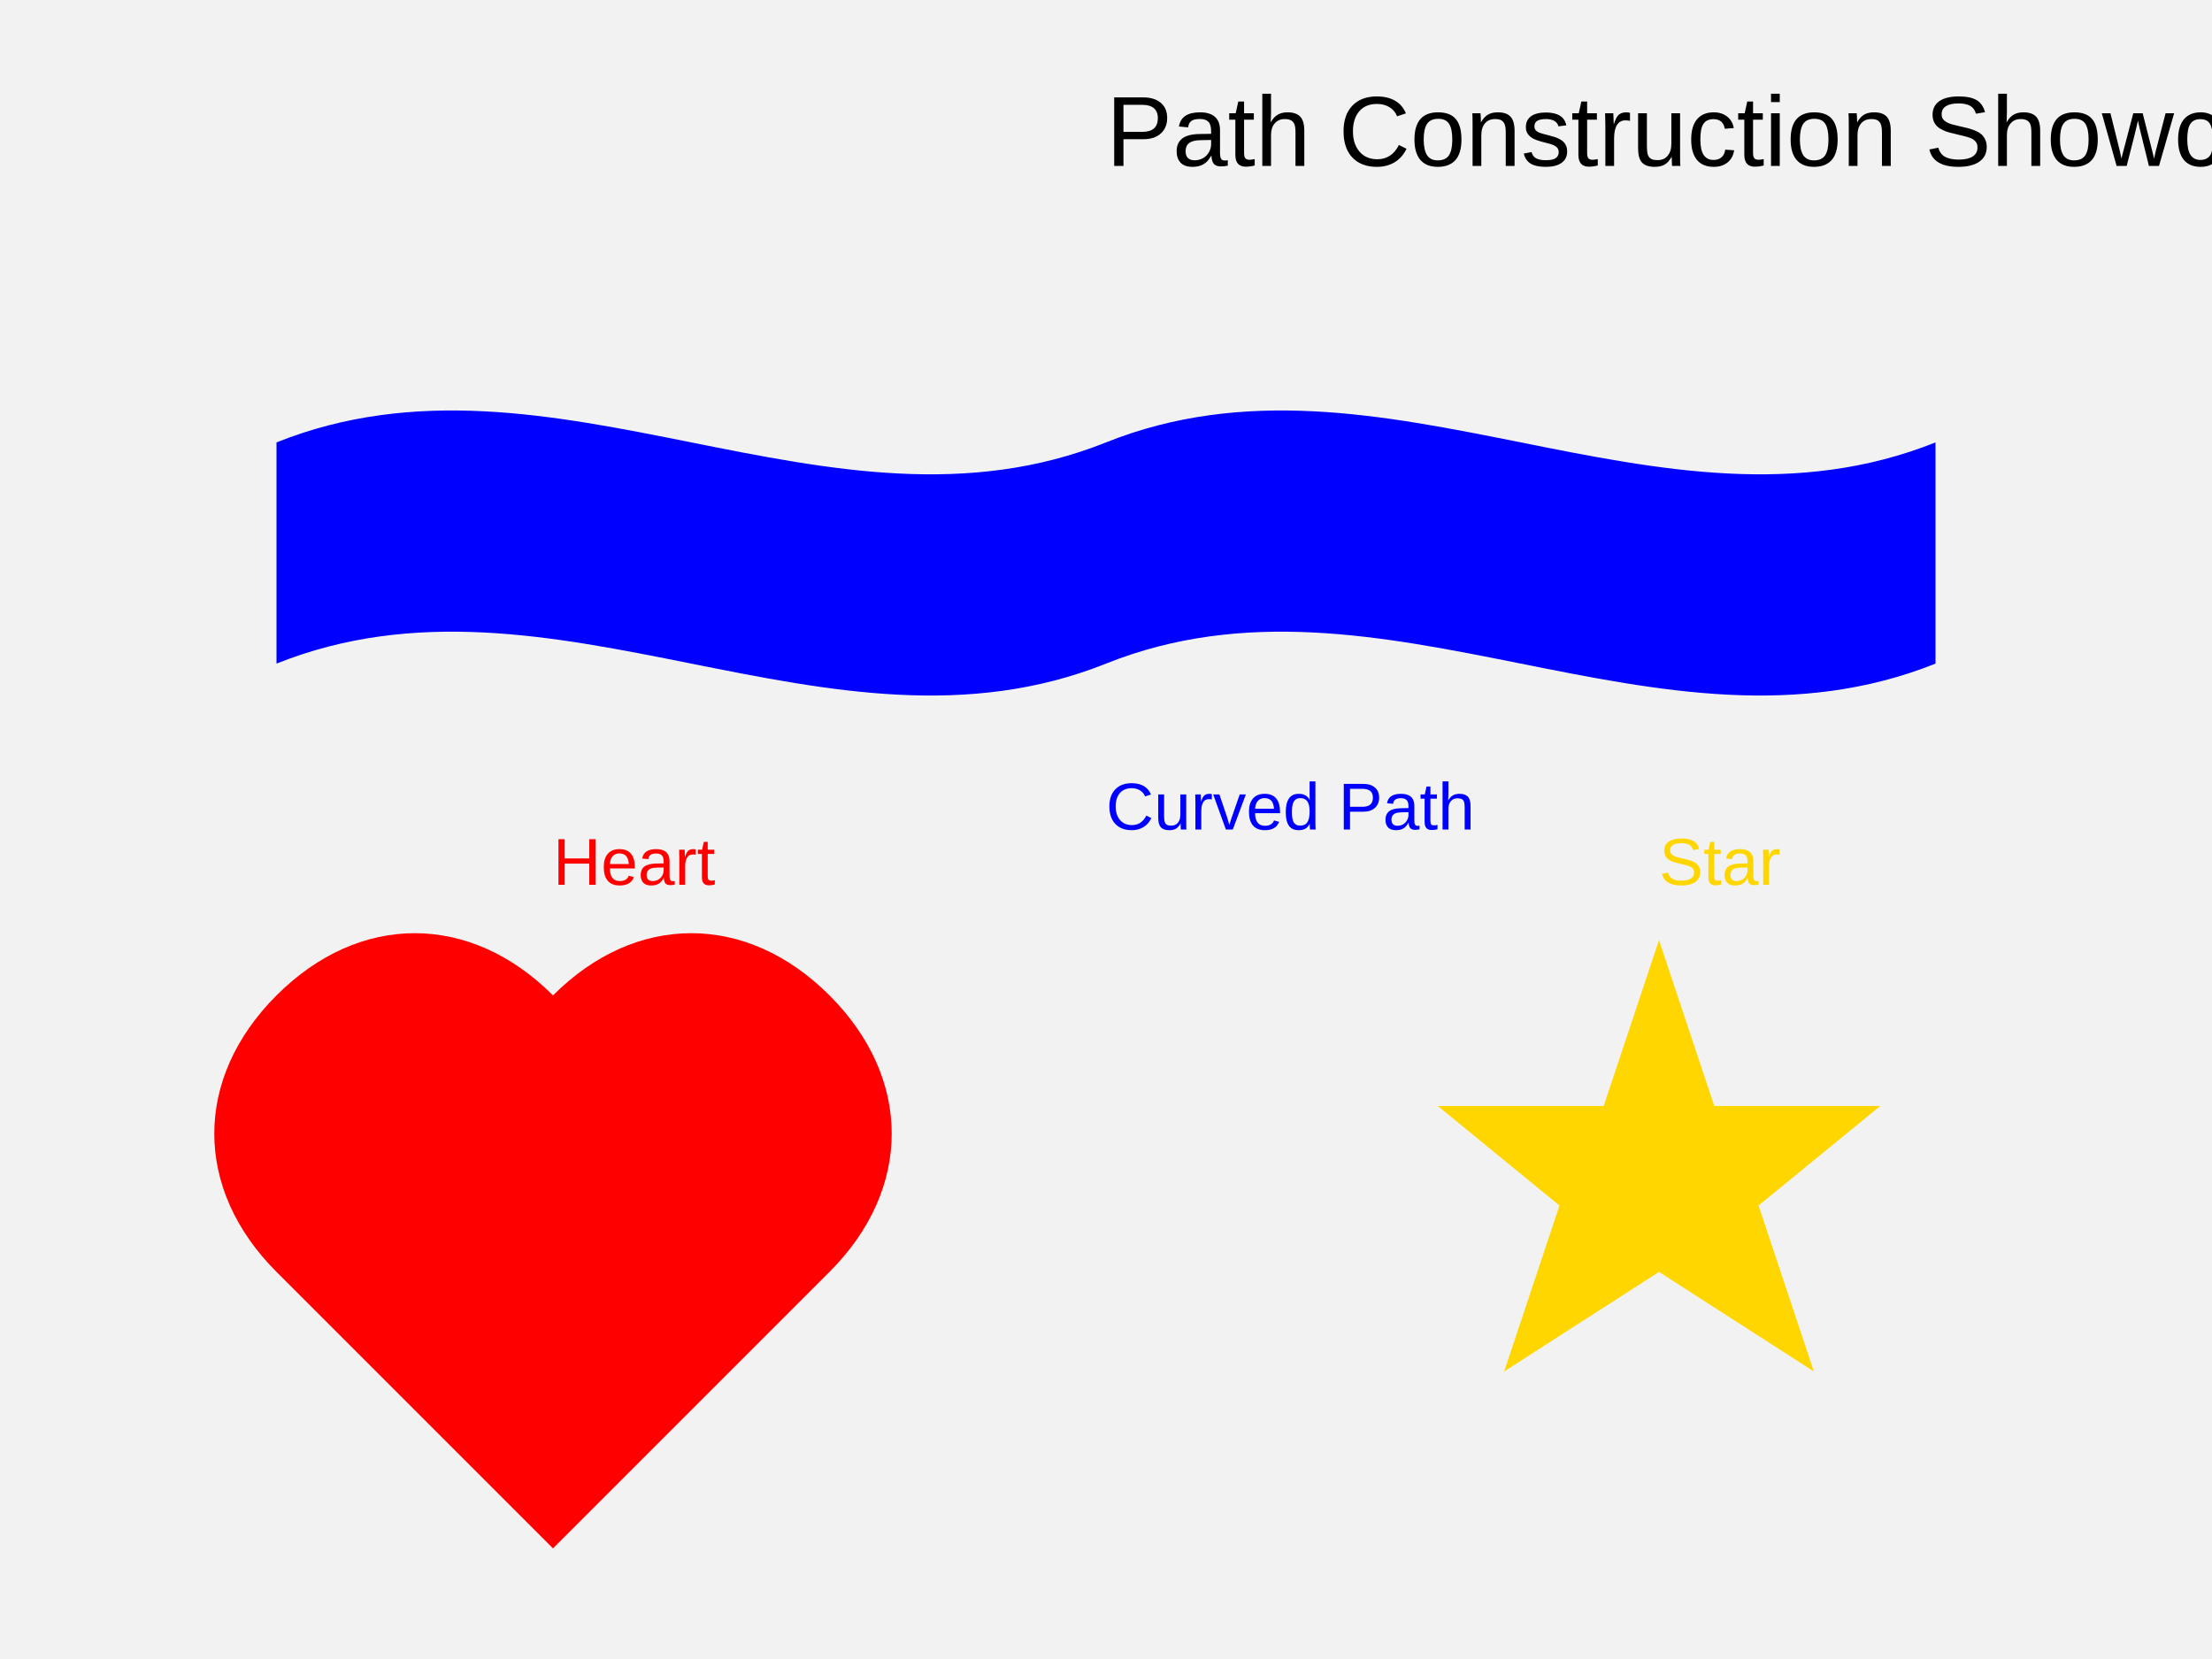
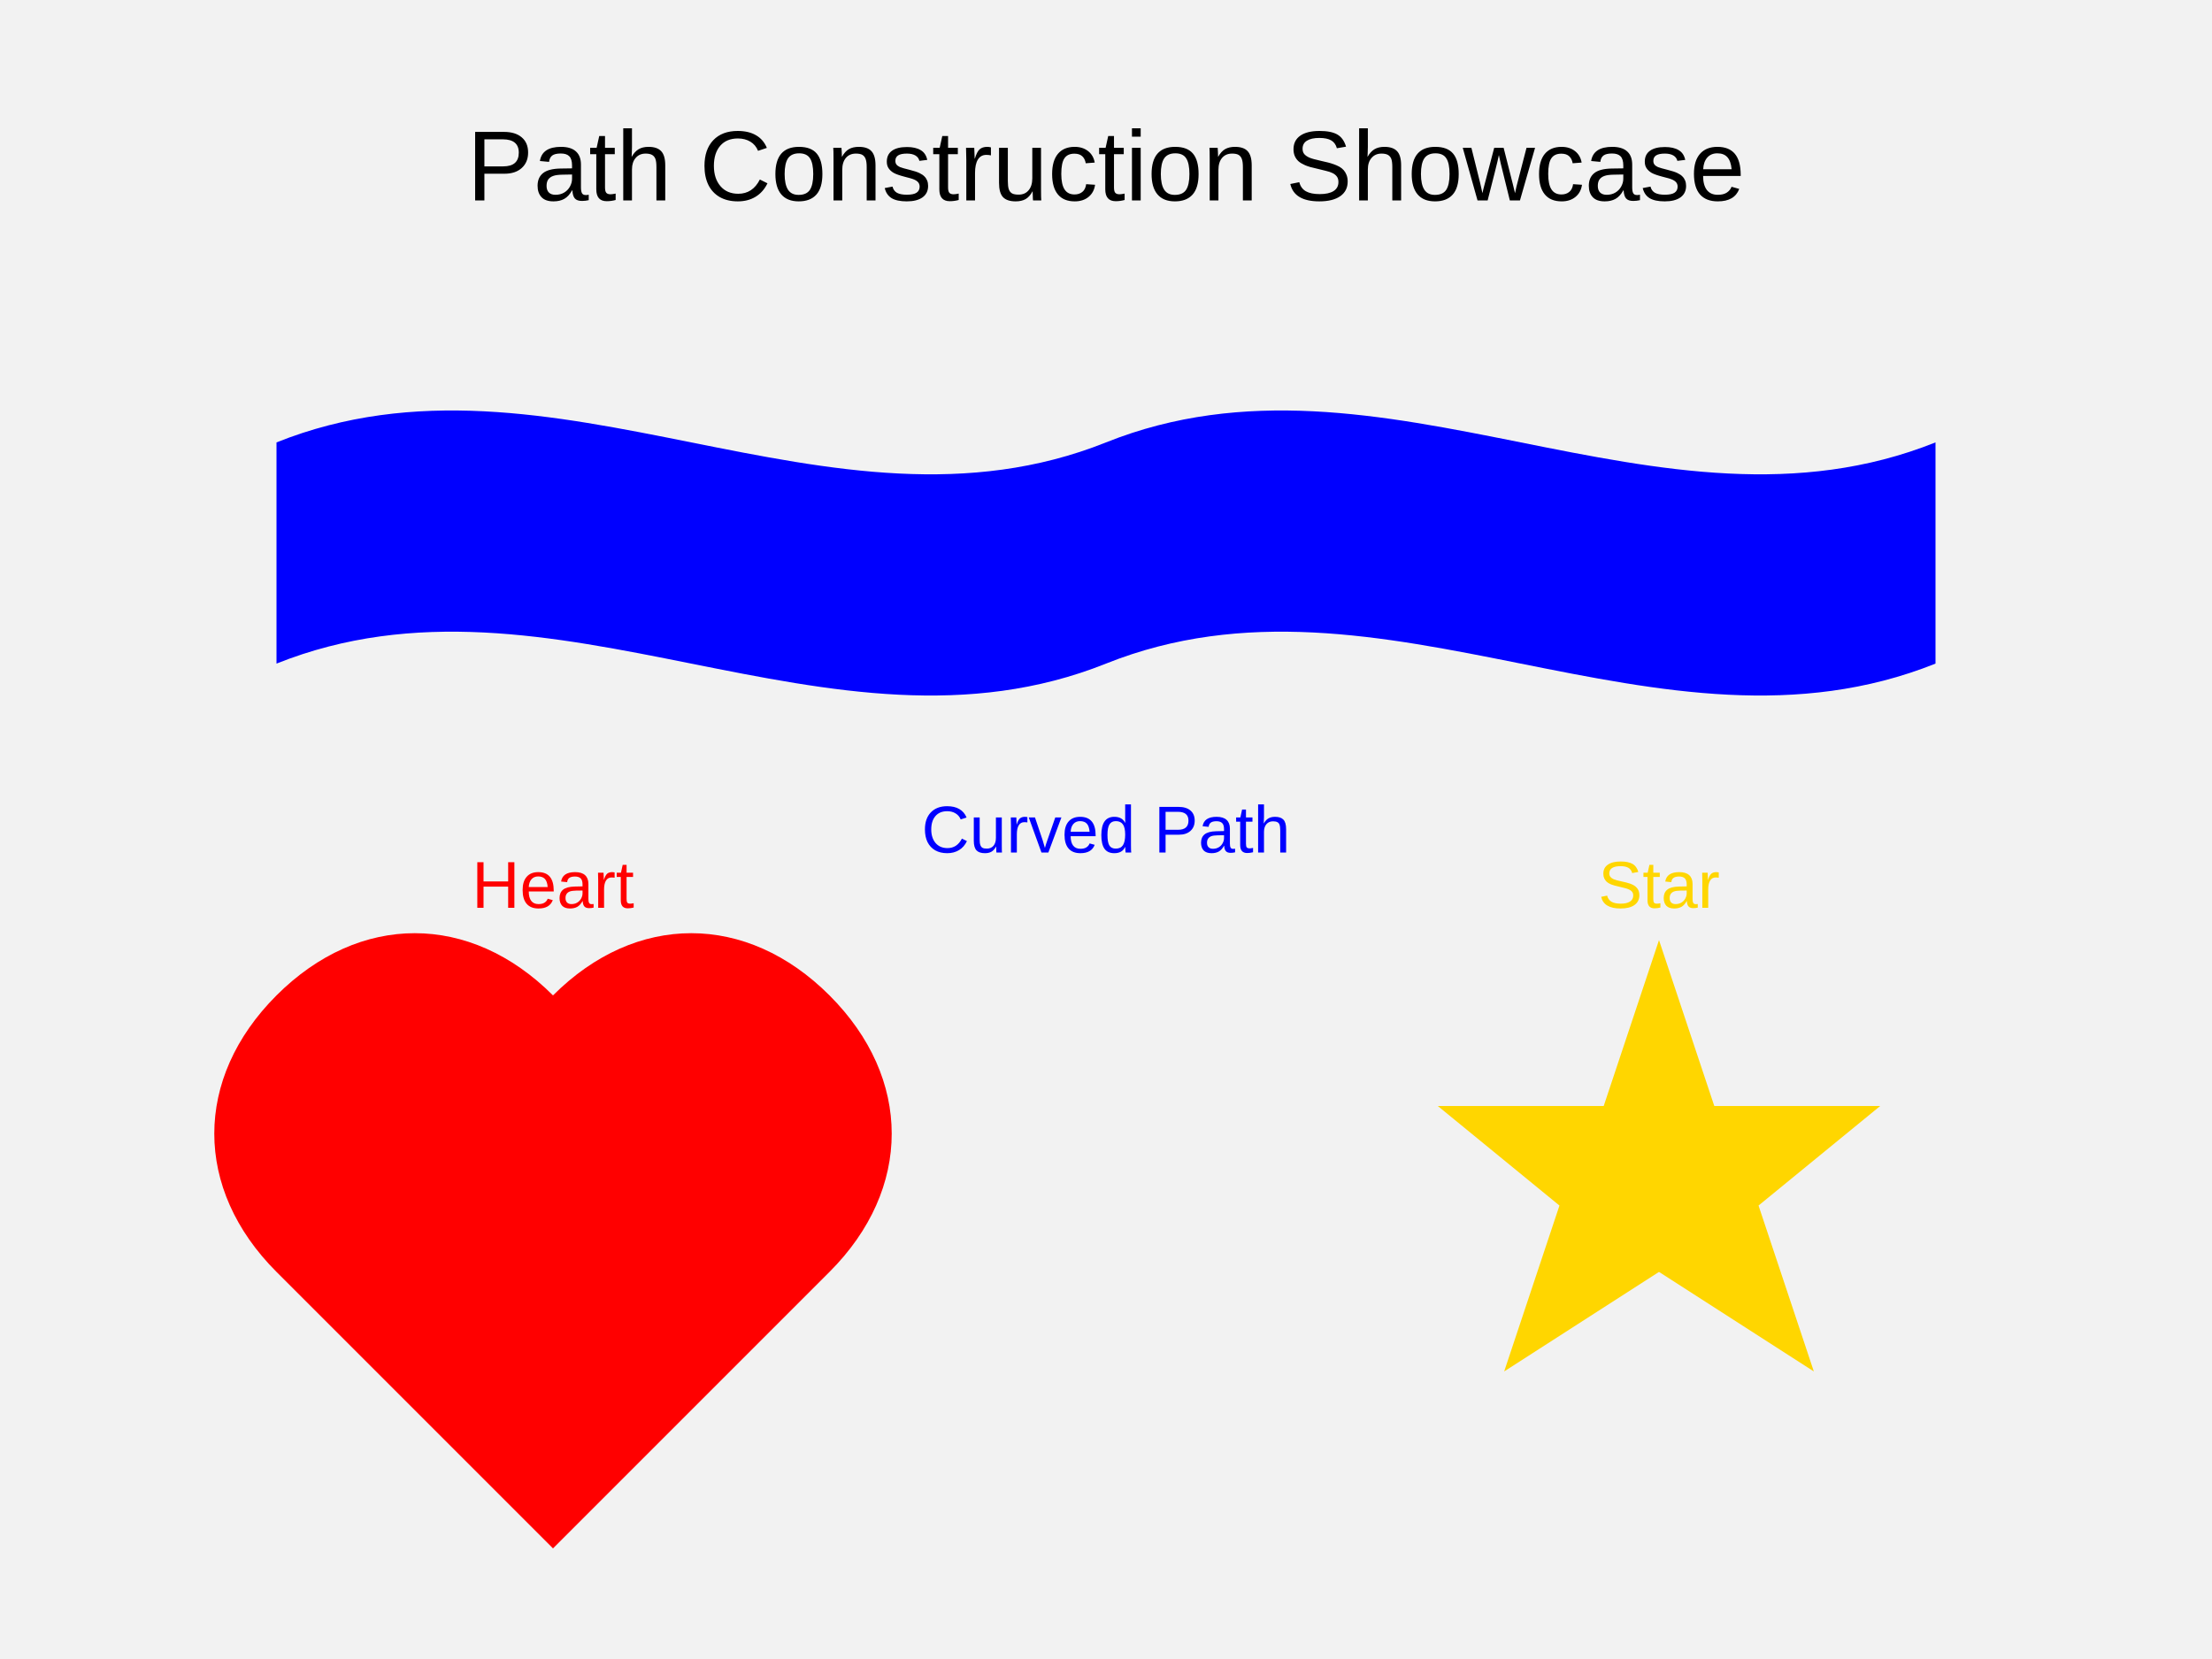
<svg xmlns="http://www.w3.org/2000/svg" width="400" height="300" viewBox="0 0 400 300">
  <rect x="0" y="0" width="400" height="300" fill="#F2F2F2" />
-   <text x="200" y="30" font-size="18" font-family="Arial, sans-serif" fill="#000000">Path Construction Showcase</text>
+   <text x="200" y="30" font-size="18" font-family="Arial, sans-serif" text-anchor="middle" dominant-baseline="central" fill="#000000">Path Construction Showcase</text>
  <path d="M 50,80 C 100,60 150,100 200,80 C 250,60 300,100 350,80 L 350,120 C 300,140 250,100 200,120 C 150,140 100,100 50,120 Z " fill="#0000FF" stroke="none" />
  <path d="M 100,180 C 85,165 65,165 50,180 C 35,195 35,215 50,230 L 100,280 L 150,230 C 165,215 165,195 150,180 C 135,165 115,165 100,180 Z " fill="#FF0000" stroke="none" />
  <path d="M 300,170 L 310,200 L 340,200 L 318,218 L 328,248 L 300,230 L 272,248 L 282,218 L 260,200 L 290,200 Z " fill="#FFD600" stroke="none" />
-   <text x="200" y="150" font-size="12" font-family="Arial, sans-serif" fill="#0000FF">Curved Path</text>
-   <text x="100" y="160" font-size="12" font-family="Arial, sans-serif" fill="#FF0000">Heart</text>
-   <text x="300" y="160" font-size="12" font-family="Arial, sans-serif" fill="#FFD600">Star</text>
+   <text x="200" y="150" font-size="12" font-family="Arial, sans-serif" text-anchor="middle" dominant-baseline="central" fill="#0000FF">Curved Path</text>
+   <text x="100" y="160" font-size="12" font-family="Arial, sans-serif" text-anchor="middle" dominant-baseline="central" fill="#FF0000">Heart</text>
+   <text x="300" y="160" font-size="12" font-family="Arial, sans-serif" text-anchor="middle" dominant-baseline="central" fill="#FFD600">Star</text>
</svg>
